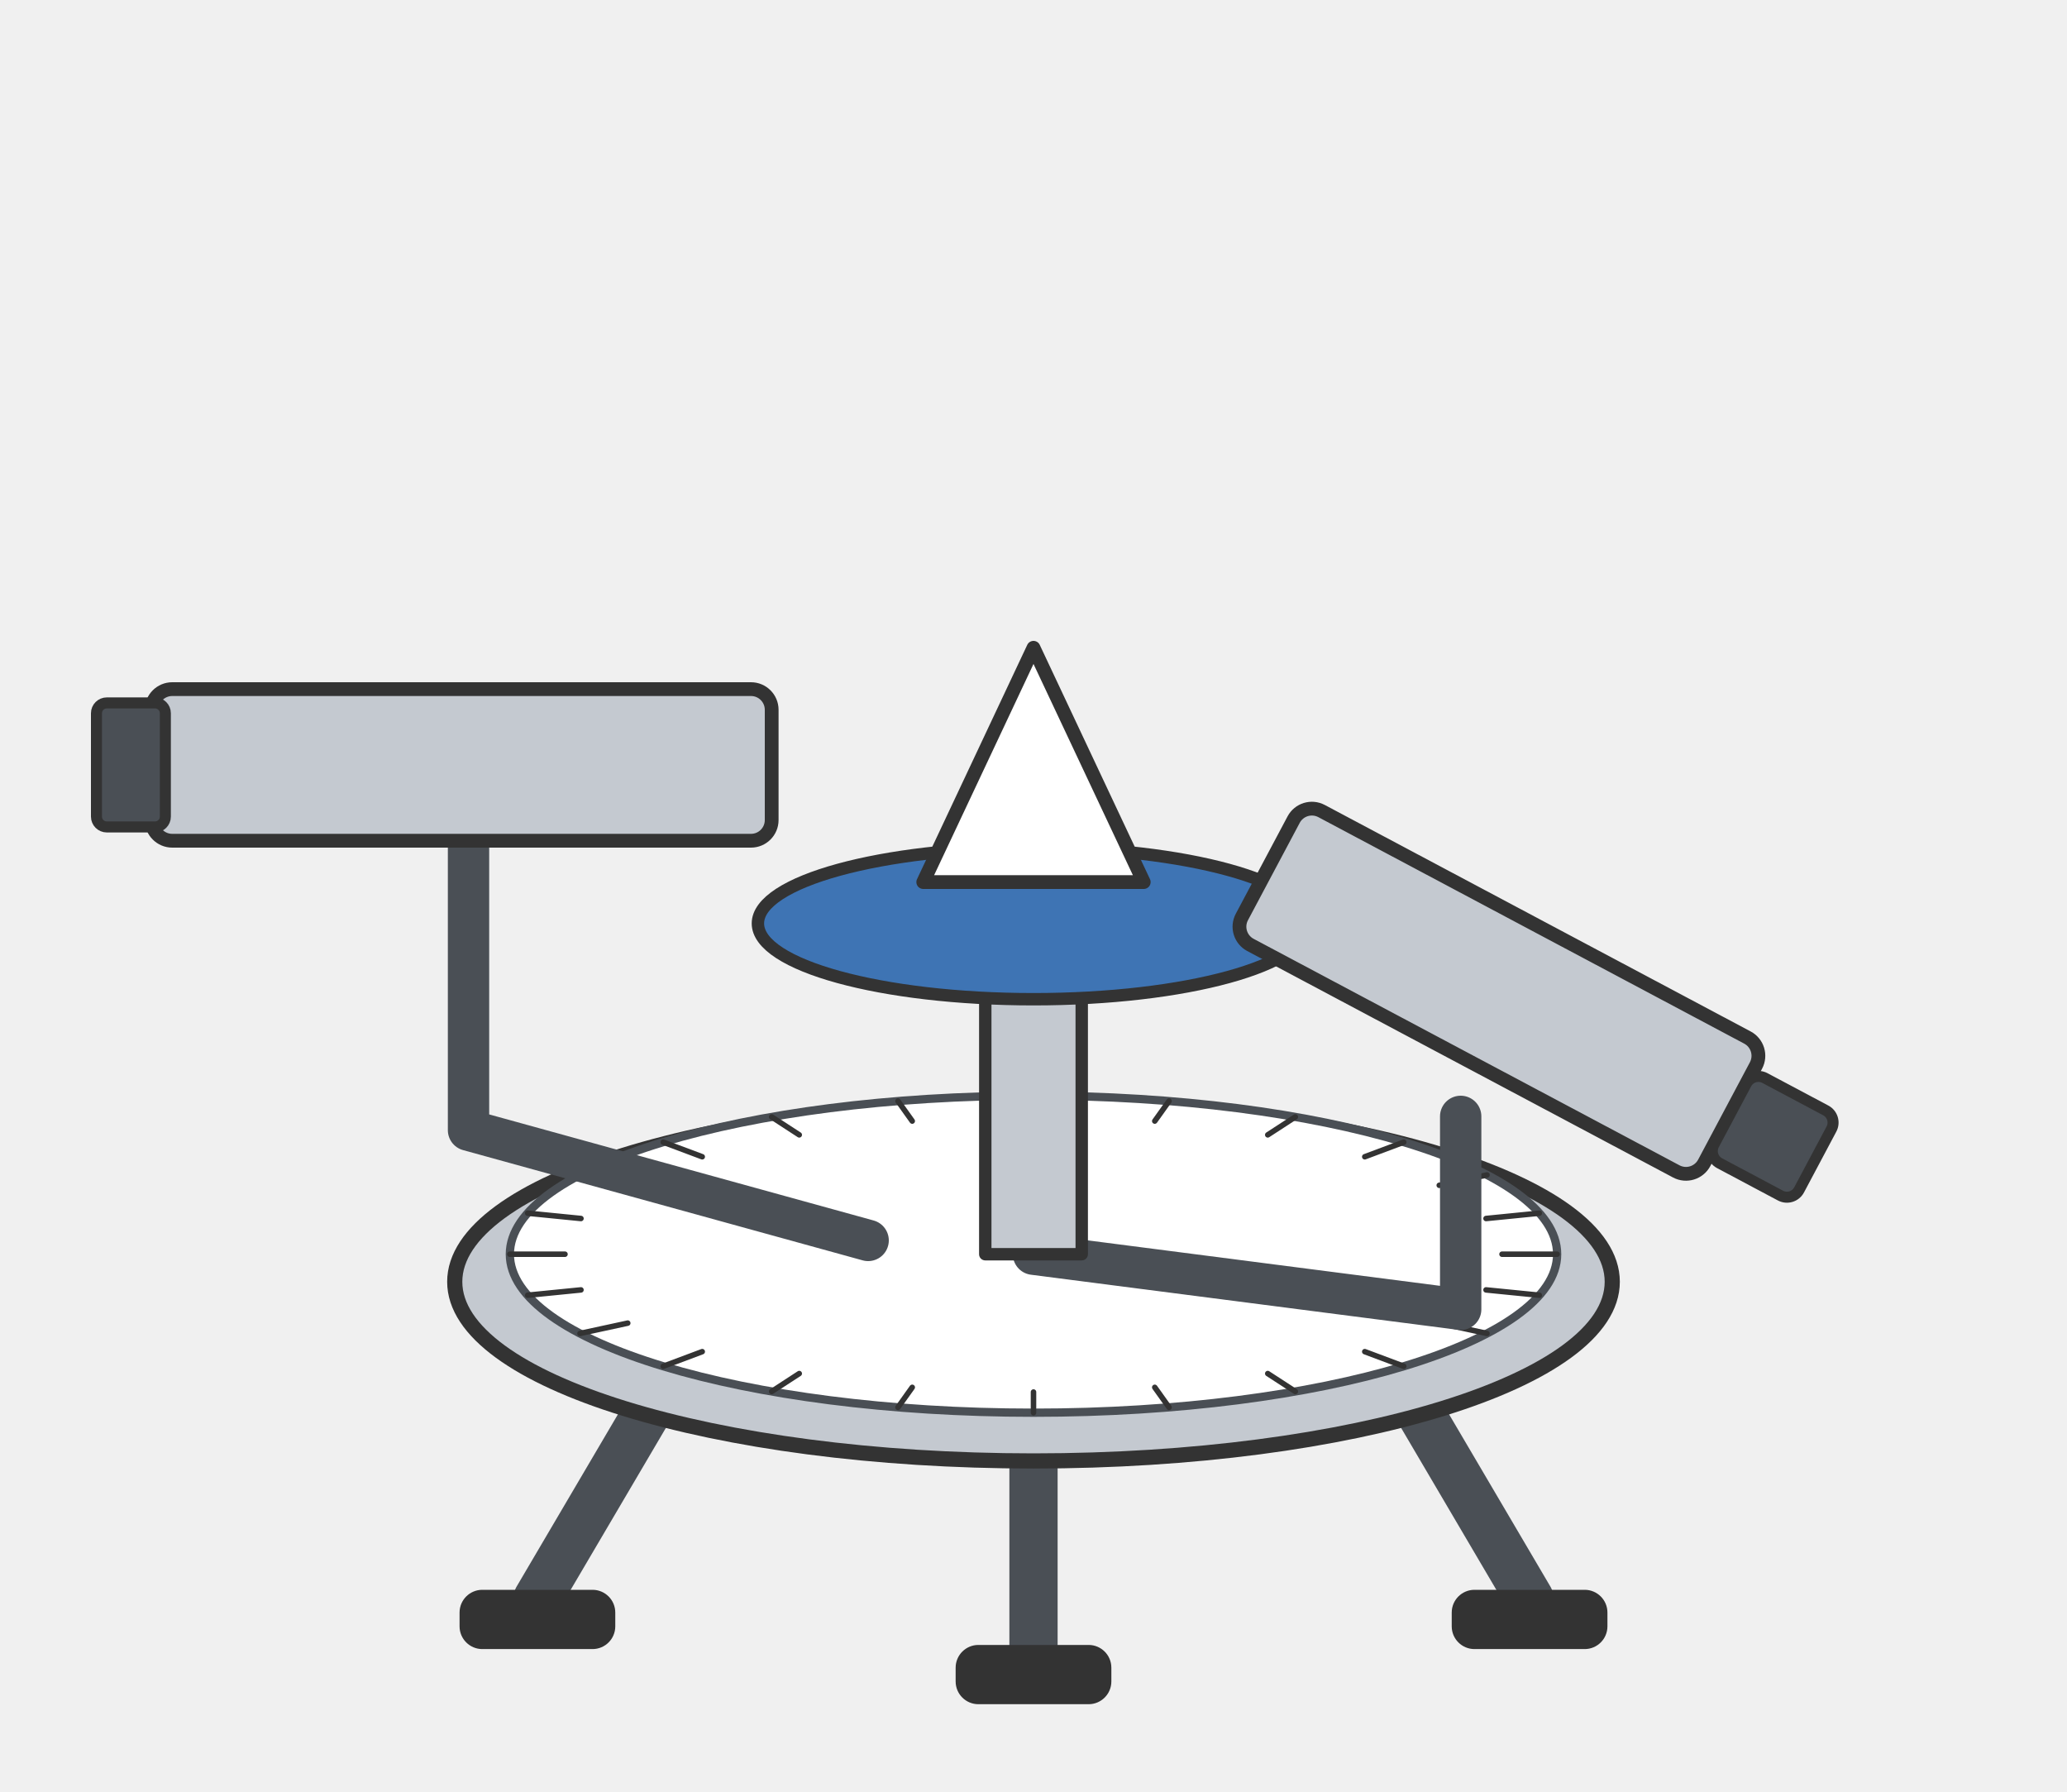
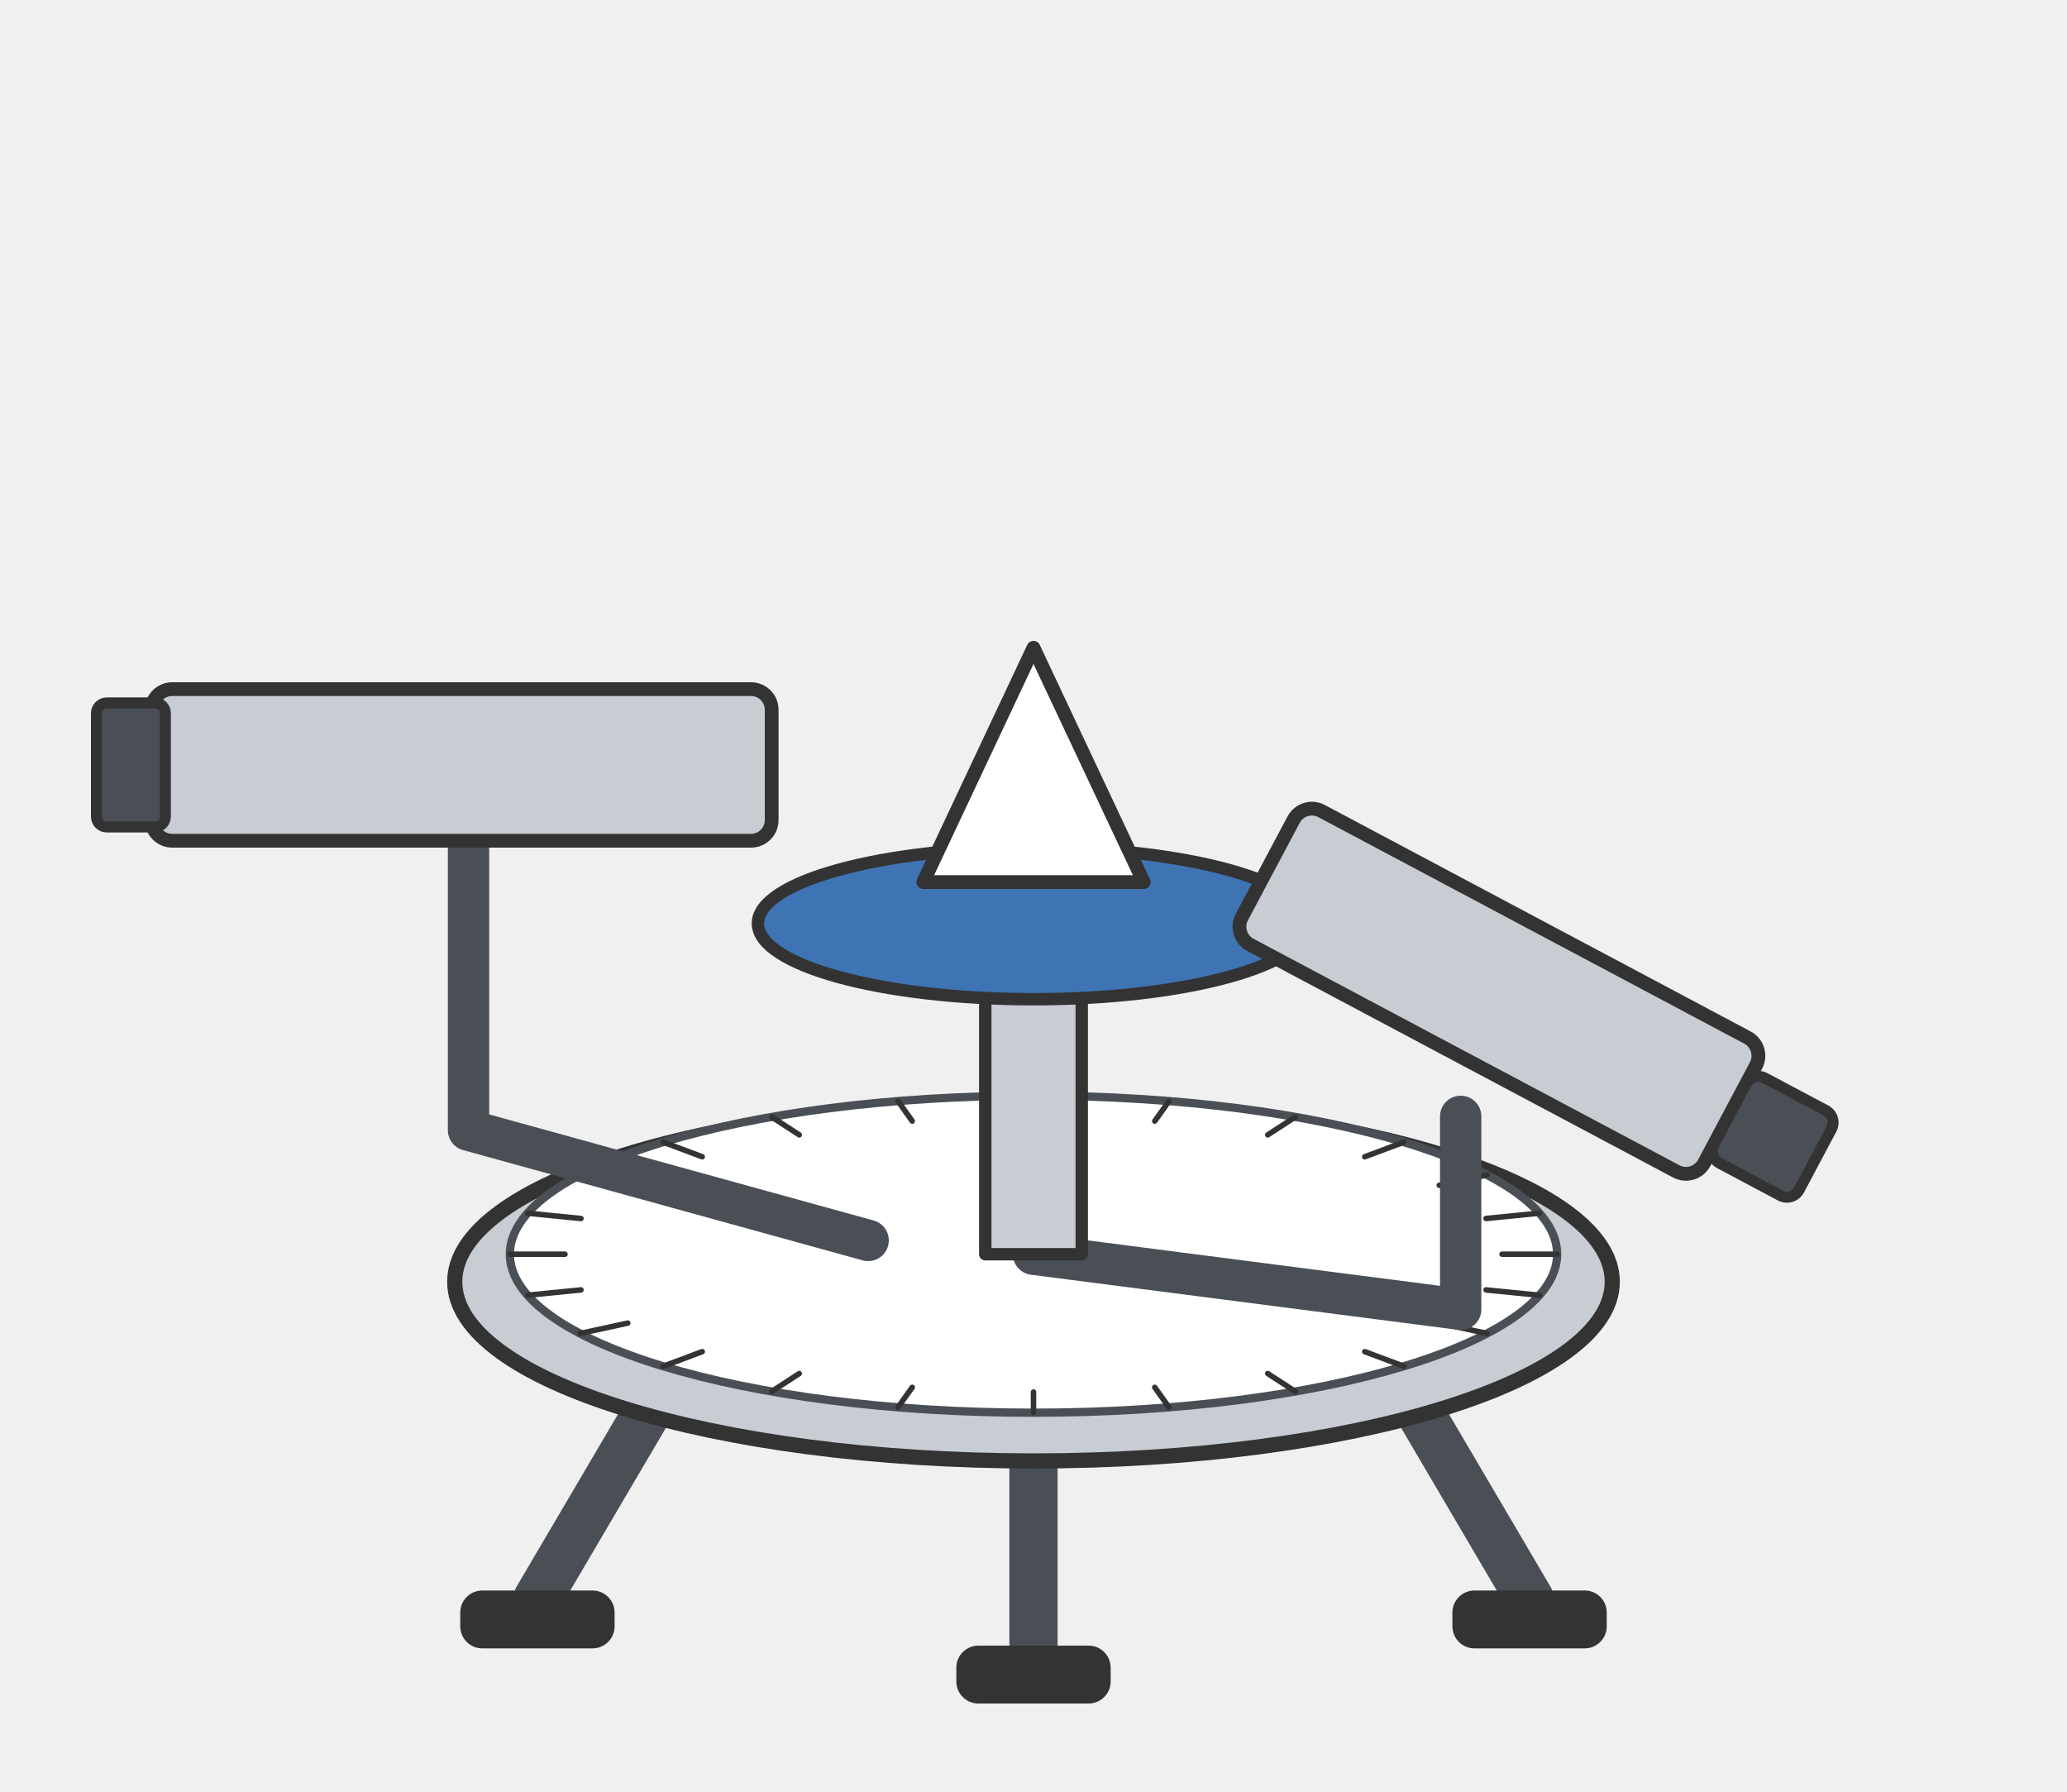
<svg xmlns="http://www.w3.org/2000/svg" width="300" height="260" viewBox="0 0 300 260">
-   <g stroke="#333333" stroke-width="2.6" stroke-linecap="round" stroke-linejoin="round" fill="none">
+   <g stroke="#333333" stroke-width="2.4" stroke-linecap="round" stroke-linejoin="round" fill="none">
    <path d="M98 198 L78 232 M150 208 V240 M202 198 L222 232" stroke="#4A4F55" stroke-width="7" />
    <rect x="68" y="232" width="20" height="6" rx="2" fill="#333333" />
    <rect x="140" y="240" width="20" height="6" rx="2" fill="#333333" />
    <rect x="212" y="232" width="20" height="6" rx="2" fill="#333333" />
-     <ellipse cx="150" cy="186" rx="84" ry="26" fill="#C4C9D0" stroke="#333333" stroke-width="2.2" />
+     <ellipse cx="150" cy="186" rx="84" ry="26" fill="#C8CDD3" stroke="#333333" stroke-width="2.2" />
    <ellipse cx="150" cy="182" rx="76" ry="23" fill="#FFFFFF" stroke="#4A4F55" stroke-width="1.2" />
    <line x1="218" y1="182" x2="226" y2="182" stroke="#333333" stroke-width="0.8" />
    <line x1="215.68" y1="187.18" x2="223.41" y2="187.95" stroke="#333333" stroke-width="0.8" />
    <line x1="208.89" y1="192" x2="215.82" y2="193.5" stroke="#333333" stroke-width="0.8" />
    <line x1="198.08" y1="196.14" x2="203.74" y2="198.26" stroke="#333333" stroke-width="0.8" />
    <line x1="184" y1="199.32" x2="188" y2="201.92" stroke="#333333" stroke-width="0.8" />
    <line x1="167.6" y1="201.32" x2="169.67" y2="204.22" stroke="#333333" stroke-width="0.8" />
    <line x1="150" y1="202" x2="150" y2="205" stroke="#333333" stroke-width="0.8" />
    <line x1="132.4" y1="201.32" x2="130.33" y2="204.22" stroke="#333333" stroke-width="0.8" />
    <line x1="116" y1="199.32" x2="112" y2="201.92" stroke="#333333" stroke-width="0.8" />
    <line x1="101.92" y1="196.14" x2="96.26" y2="198.26" stroke="#333333" stroke-width="0.8" />
    <line x1="91.11" y1="192" x2="84.18" y2="193.5" stroke="#333333" stroke-width="0.8" />
    <line x1="84.32" y1="187.18" x2="76.59" y2="187.95" stroke="#333333" stroke-width="0.8" />
    <line x1="82" y1="182" x2="74" y2="182" stroke="#333333" stroke-width="0.8" />
    <line x1="84.32" y1="176.82" x2="76.59" y2="176.05" stroke="#333333" stroke-width="0.8" />
    <line x1="91.11" y1="172" x2="84.18" y2="170.5" stroke="#333333" stroke-width="0.8" />
    <line x1="101.92" y1="167.86" x2="96.26" y2="165.74" stroke="#333333" stroke-width="0.8" />
    <line x1="116" y1="164.68" x2="112" y2="162.08" stroke="#333333" stroke-width="0.8" />
    <line x1="132.4" y1="162.68" x2="130.33" y2="159.78" stroke="#333333" stroke-width="0.8" />
    <line x1="150" y1="162" x2="150" y2="159" stroke="#333333" stroke-width="0.8" />
    <line x1="167.6" y1="162.68" x2="169.67" y2="159.78" stroke="#333333" stroke-width="0.8" />
    <line x1="184" y1="164.68" x2="188" y2="162.08" stroke="#333333" stroke-width="0.8" />
    <line x1="198.08" y1="167.86" x2="203.74" y2="165.74" stroke="#333333" stroke-width="0.8" />
    <line x1="208.89" y1="172" x2="215.82" y2="170.5" stroke="#333333" stroke-width="0.8" />
    <line x1="215.68" y1="176.82" x2="223.41" y2="176.05" stroke="#333333" stroke-width="0.8" />
    <path d="M68 118 V164 L126 180" fill="none" stroke="#4A4F55" stroke-width="6" />
    <path d="M150 182 L212 190 V162" fill="none" stroke="#4A4F55" stroke-width="6" />
-     <rect x="143" y="138" width="14" height="44" fill="#C4C9D0" stroke="#333333" stroke-width="1.8" />
+     <rect x="143" y="138" width="14" height="44" fill="#C8CDD3" stroke="#333333" stroke-width="1.8" />
    <ellipse cx="150" cy="134" rx="40" ry="11" fill="#3E74B4" stroke="#333333" stroke-width="1.8" />
    <polygon points="134,128 166,128 150,94" fill="#FFFFFF" stroke="#333333" stroke-width="2.0" />
-     <rect x="22" y="100" width="90" height="22" rx="3" fill="#C4C9D0" stroke="#333333" stroke-width="2.0" />
+     <rect x="22" y="100" width="90" height="22" rx="3" fill="#C8CDD3" stroke="#333333" stroke-width="2.0" />
    <rect x="14" y="102" width="10" height="18" rx="1.5" fill="#4A4F55" stroke="#333333" stroke-width="1.6" />
    <g transform="translate(184 126) rotate(28)">
-       <rect x="0" y="-11" width="76" height="22" rx="3" fill="#C4C9D0" stroke="#333333" stroke-width="2.0" />
+       <rect x="0" y="-11" width="76" height="22" rx="3" fill="#C8CDD3" stroke="#333333" stroke-width="2.0" />
      <rect x="76" y="-7" width="14" height="14" rx="2" fill="#4A4F55" stroke="#333333" stroke-width="1.6" />
    </g>
  </g>
</svg>
